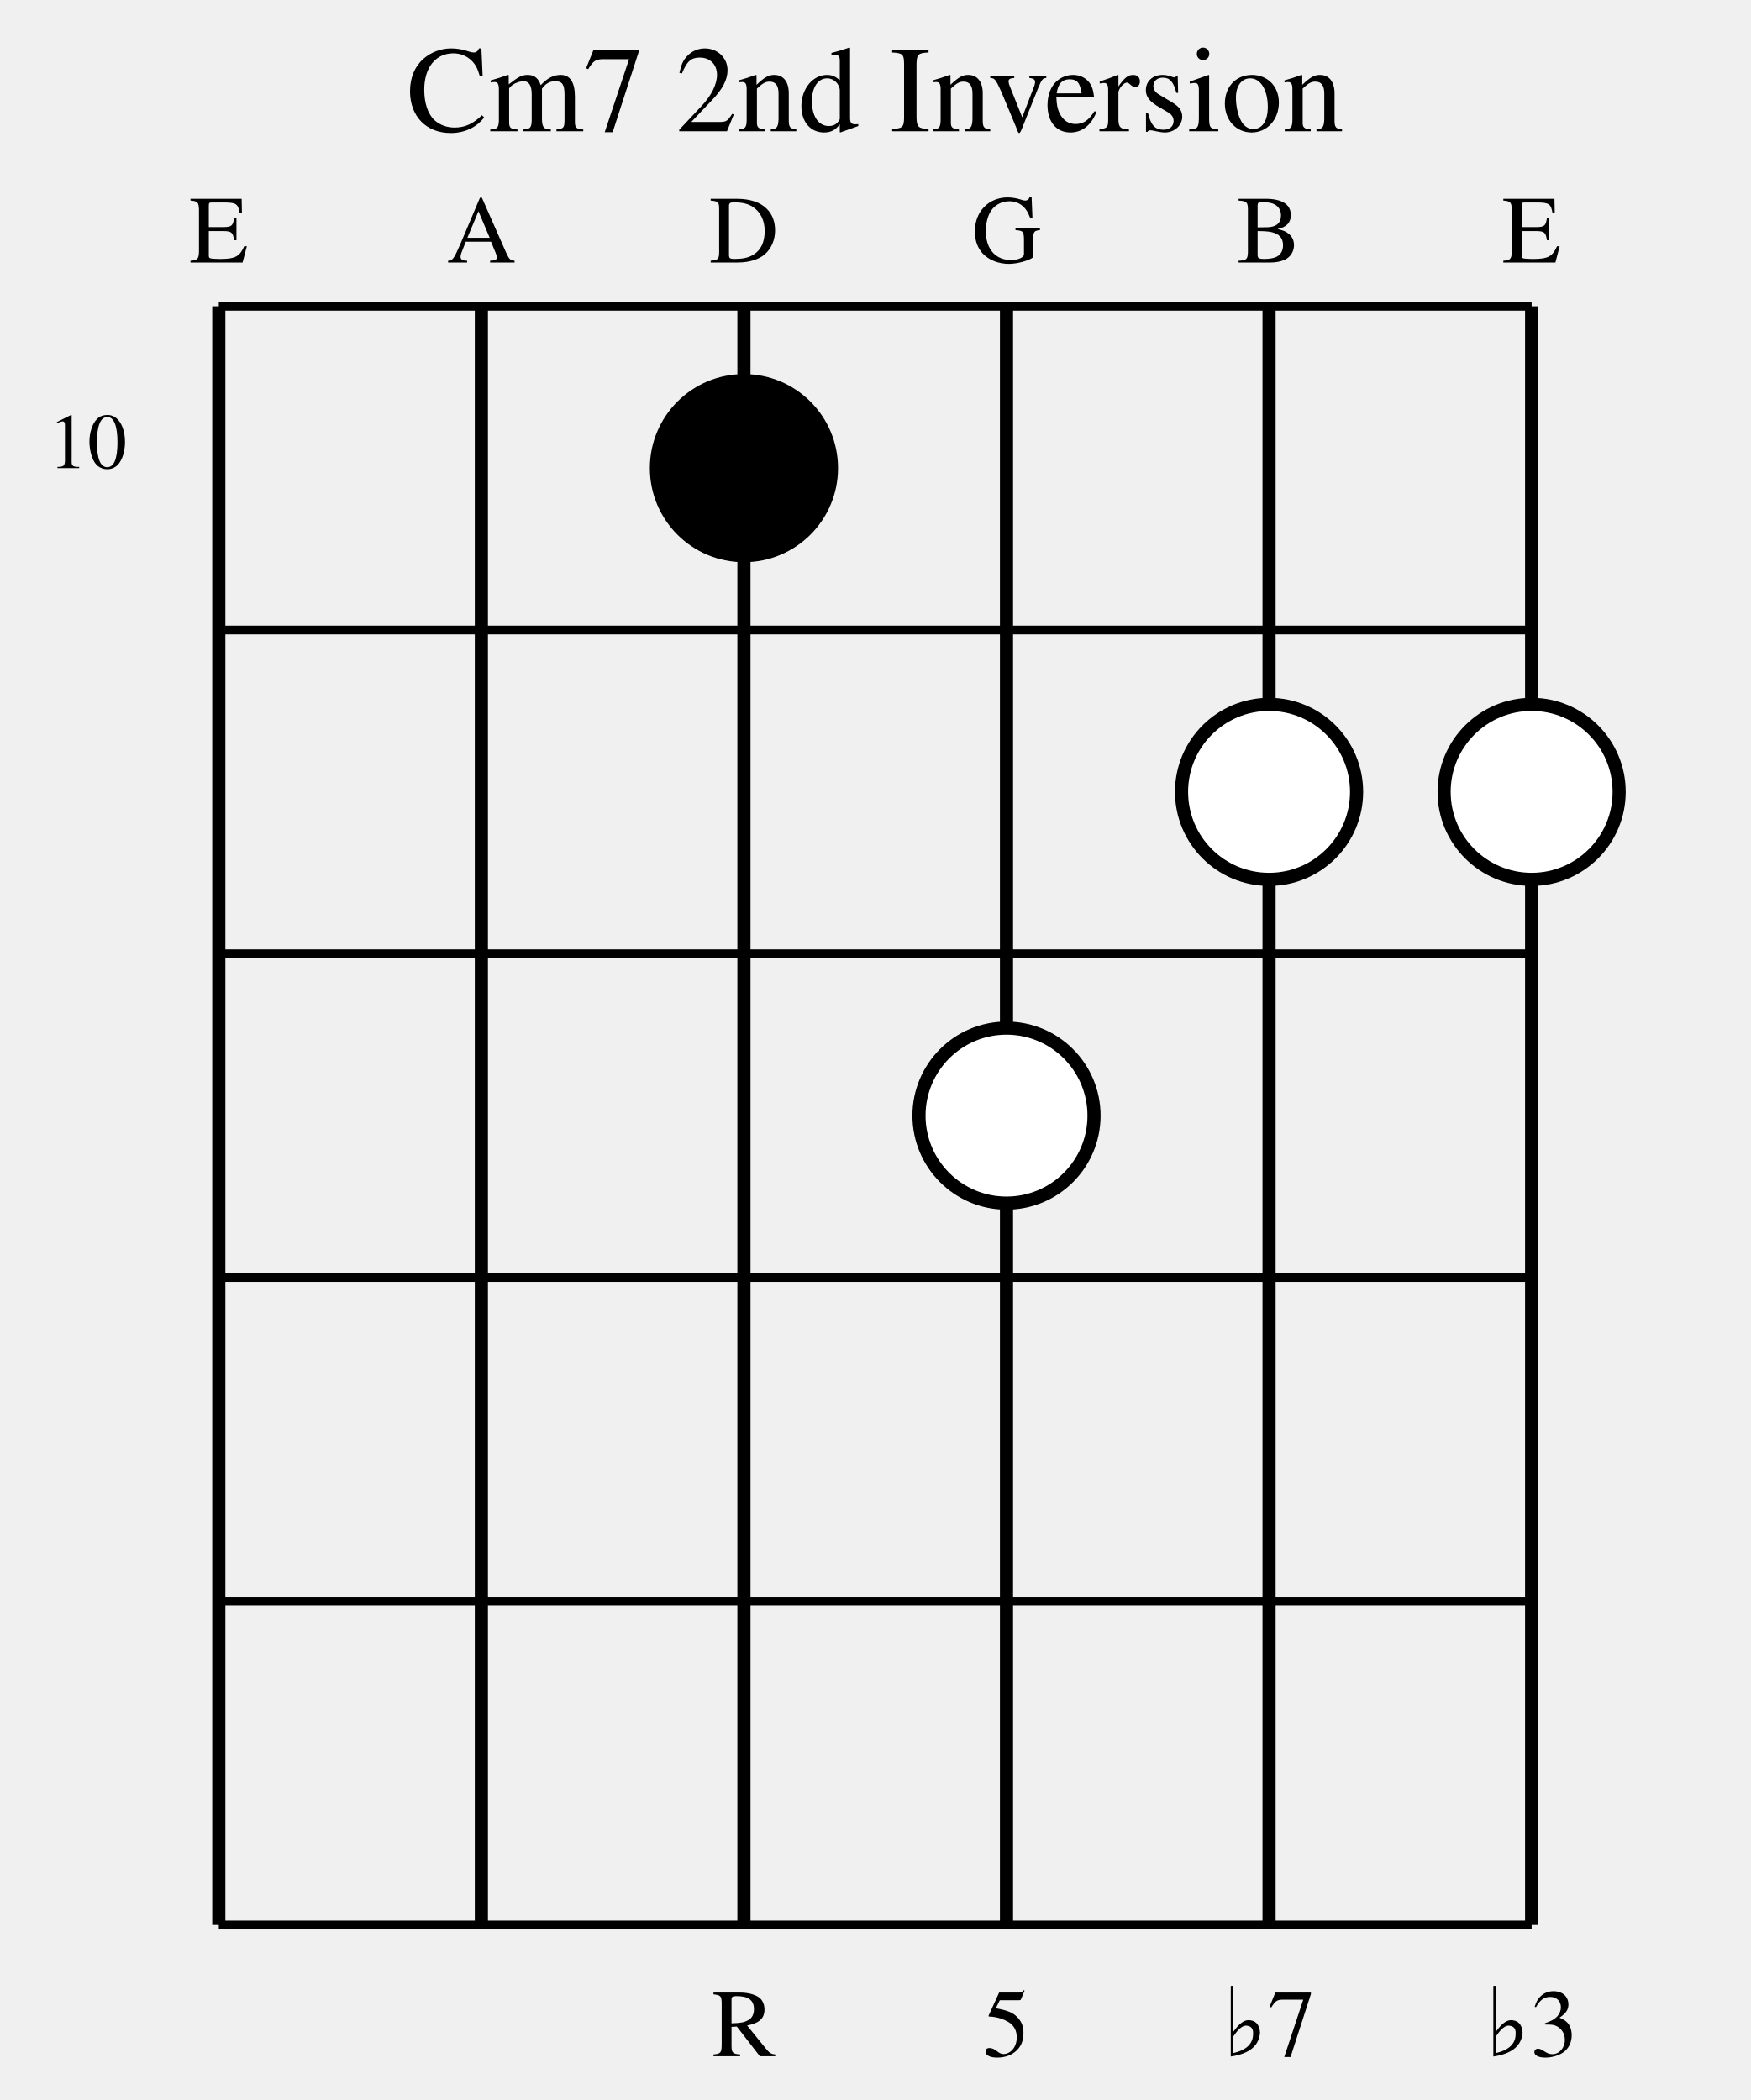
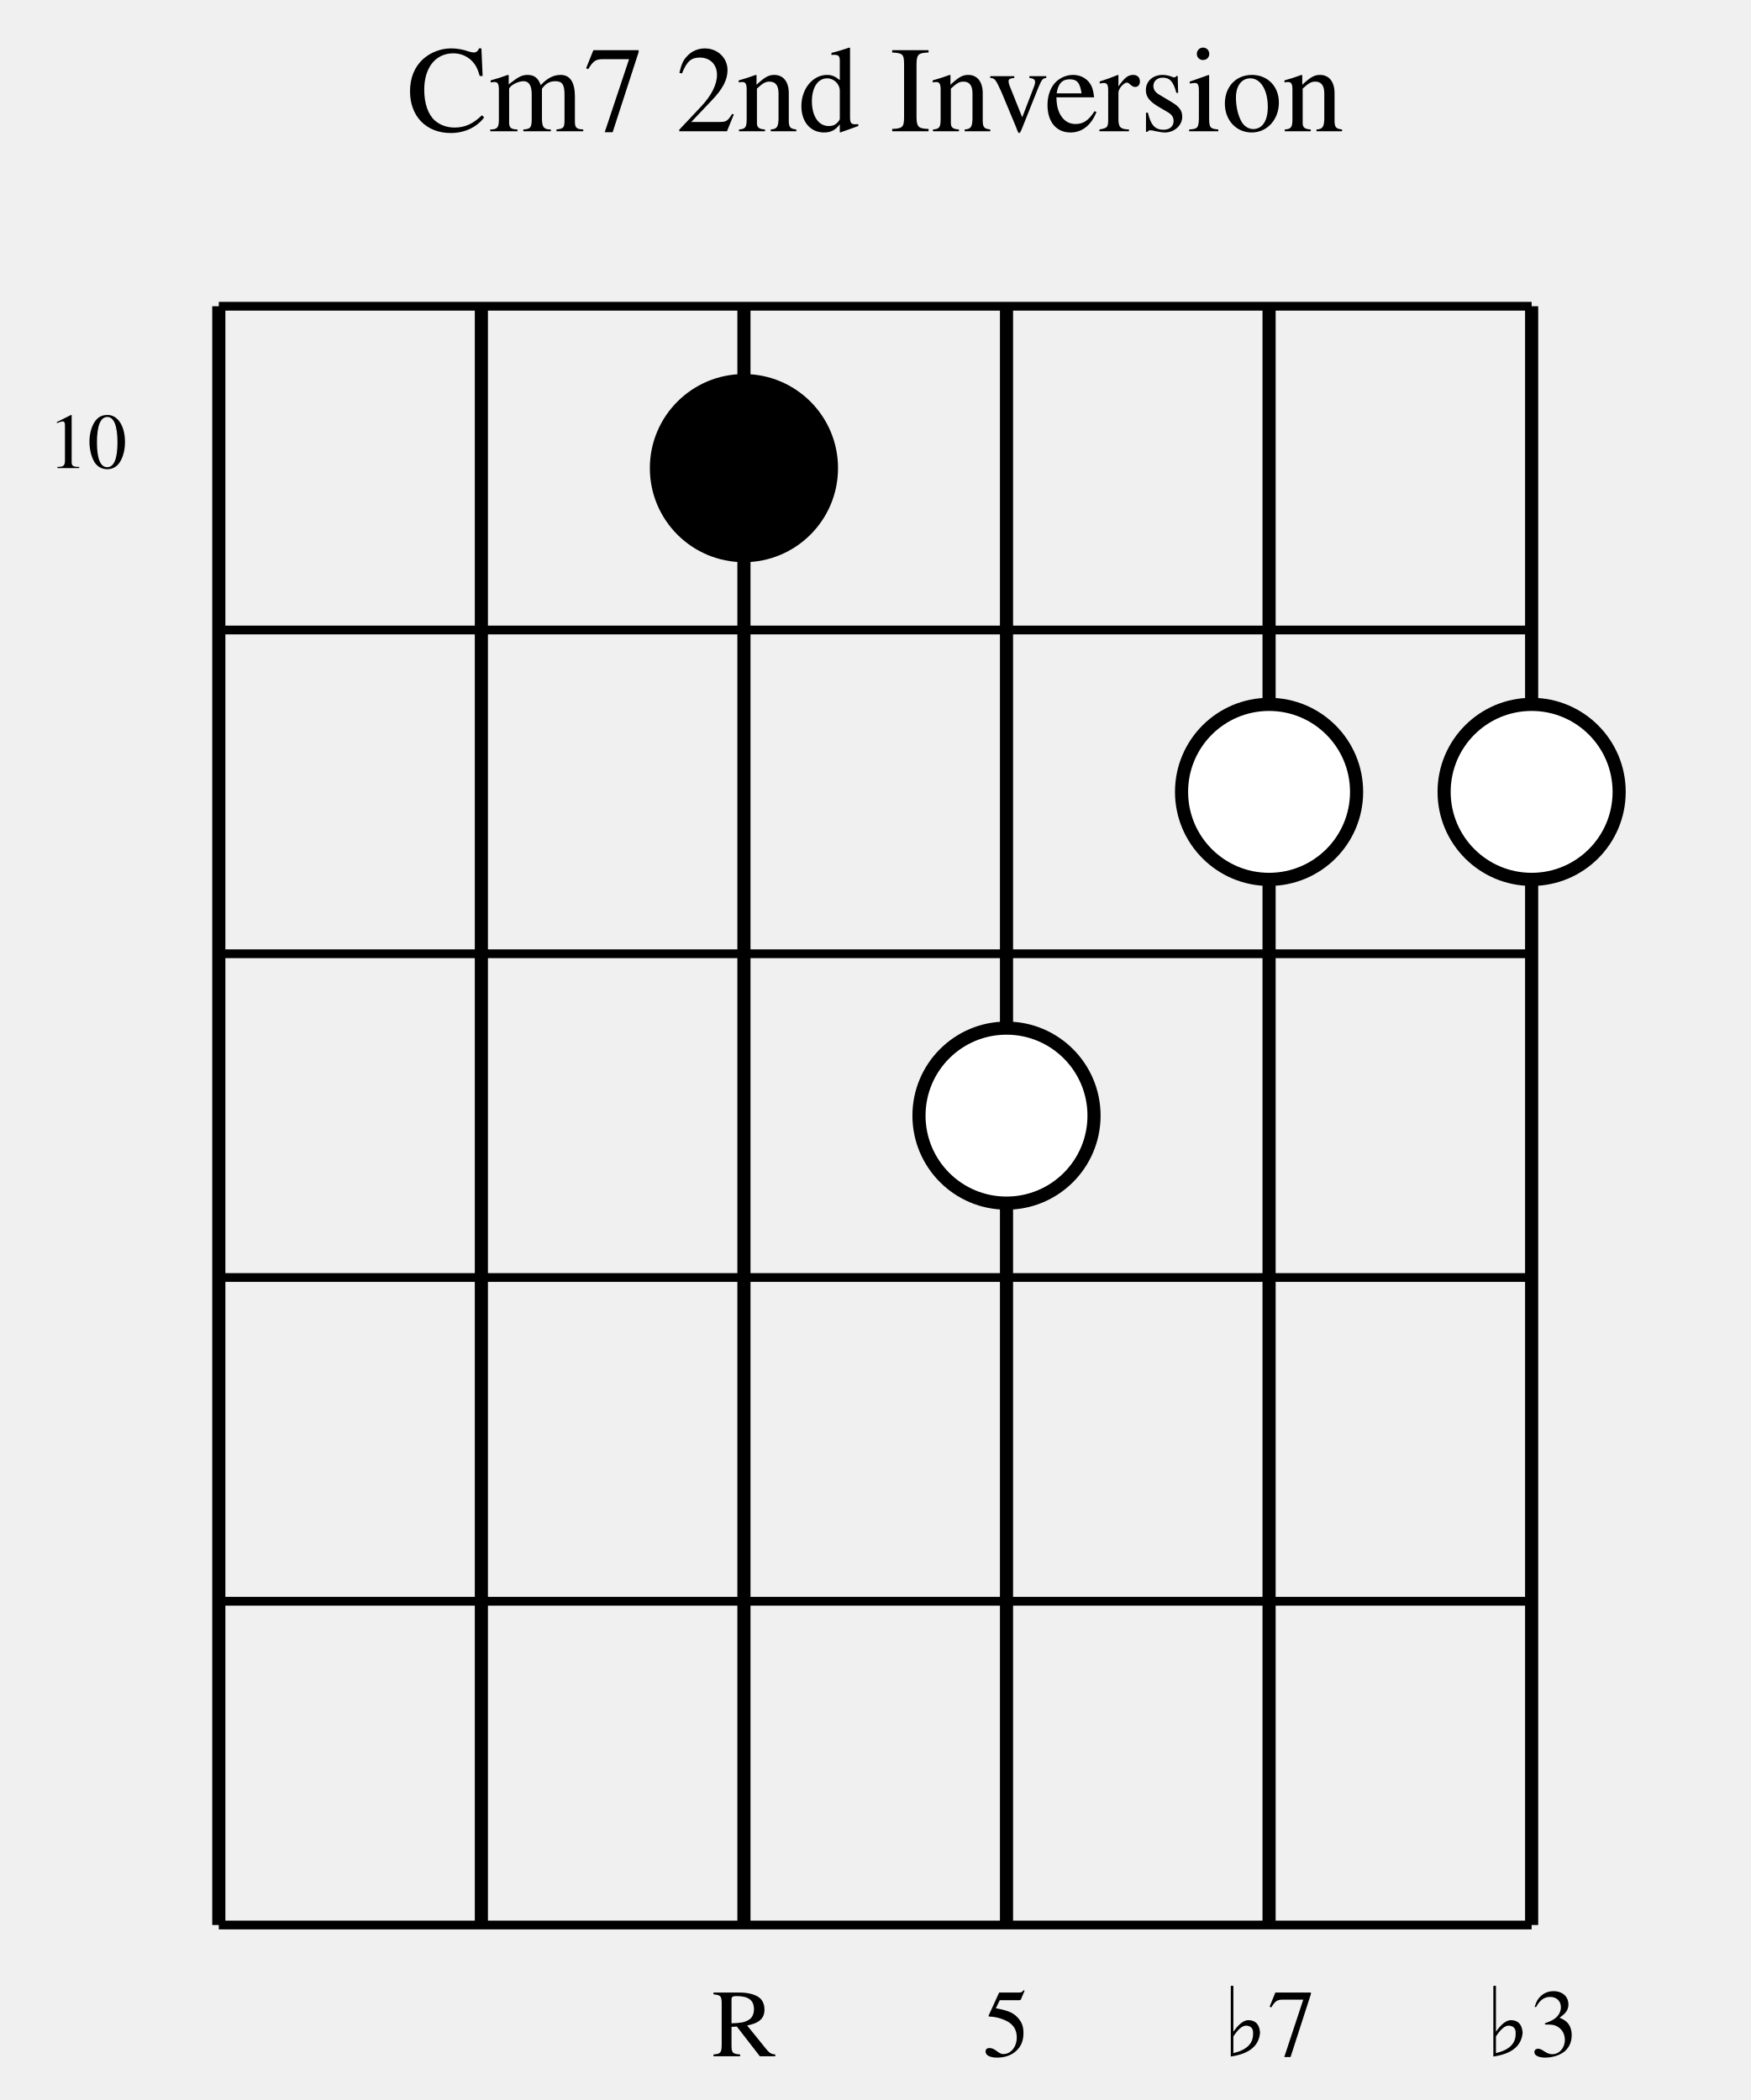
<svg xmlns="http://www.w3.org/2000/svg" width="200" height="240" viewBox="0 0 200 240">
  <defs>
    <style>
            .chord-title { 
                font-family: Times, serif; 
                font-size: 14px; 
                fill: #000000; 
                font-weight: normal; 
                text-anchor: middle; 
            }
            .string-label { 
                font-family: Times, serif; 
                font-size: 11px; 
                fill: #000000; 
                text-anchor: middle; 
            }
            .fret-label { 
                font-family: Times, serif; 
                font-size: 9px; 
                fill: #000000; 
                text-anchor: middle; 
            }
            .string-line { 
                stroke: #000000; 
                stroke-width: 1.5; 
            }
            .fret-line { 
                stroke: #000000; 
                stroke-width: 1; 
            }
            .nut-line { 
                stroke: #000000; 
                stroke-width: 3; 
            }
            .note-circle { 
                stroke: #000000; 
                stroke-width: 1.5; 
            }
            .root-note { 
                fill: #000000; 
            }
            .chord-note { 
                fill: #ffffff; 
            }
        </style>
  </defs>
  <text x="100" y="15" class="chord-title">Cm7 2nd Inversion</text>
-   <text x="25" y="30" class="string-label">E</text>
-   <text x="55" y="30" class="string-label">A</text>
-   <text x="85" y="30" class="string-label">D</text>
-   <text x="115" y="30" class="string-label">G</text>
-   <text x="145" y="30" class="string-label">B</text>
-   <text x="175" y="30" class="string-label">E</text>
  <line x1="25" y1="35" x2="25" y2="220" class="string-line" />
  <line x1="55" y1="35" x2="55" y2="220" class="string-line" />
  <line x1="85" y1="35" x2="85" y2="220" class="string-line" />
  <line x1="115" y1="35" x2="115" y2="220" class="string-line" />
  <line x1="145" y1="35" x2="145" y2="220" class="string-line" />
  <line x1="175" y1="35" x2="175" y2="220" class="string-line" />
  <line x1="25" y1="35" x2="175" y2="35" class="fret-line" />
  <line x1="25" y1="72" x2="175" y2="72" class="fret-line" />
  <line x1="25" y1="109" x2="175" y2="109" class="fret-line" />
  <line x1="25" y1="146" x2="175" y2="146" class="fret-line" />
  <line x1="25" y1="183" x2="175" y2="183" class="fret-line" />
  <line x1="25" y1="220" x2="175" y2="220" class="fret-line" />
  <text x="10" y="53.5" class="fret-label">10</text>
  <circle cx="85" cy="53.5" r="10" class="note-circle root-note" />
  <circle cx="115" cy="127.5" r="10" class="note-circle chord-note" />
  <circle cx="145" cy="90.5" r="10" class="note-circle chord-note" />
  <circle cx="175" cy="90.5" r="10" class="note-circle chord-note" />
  <text x="85" y="235" class="string-label">R</text>
  <text x="115" y="235" class="string-label">5</text>
  <text x="145" y="235" class="string-label">♭7</text>
  <text x="175" y="235" class="string-label">♭3</text>
</svg>
